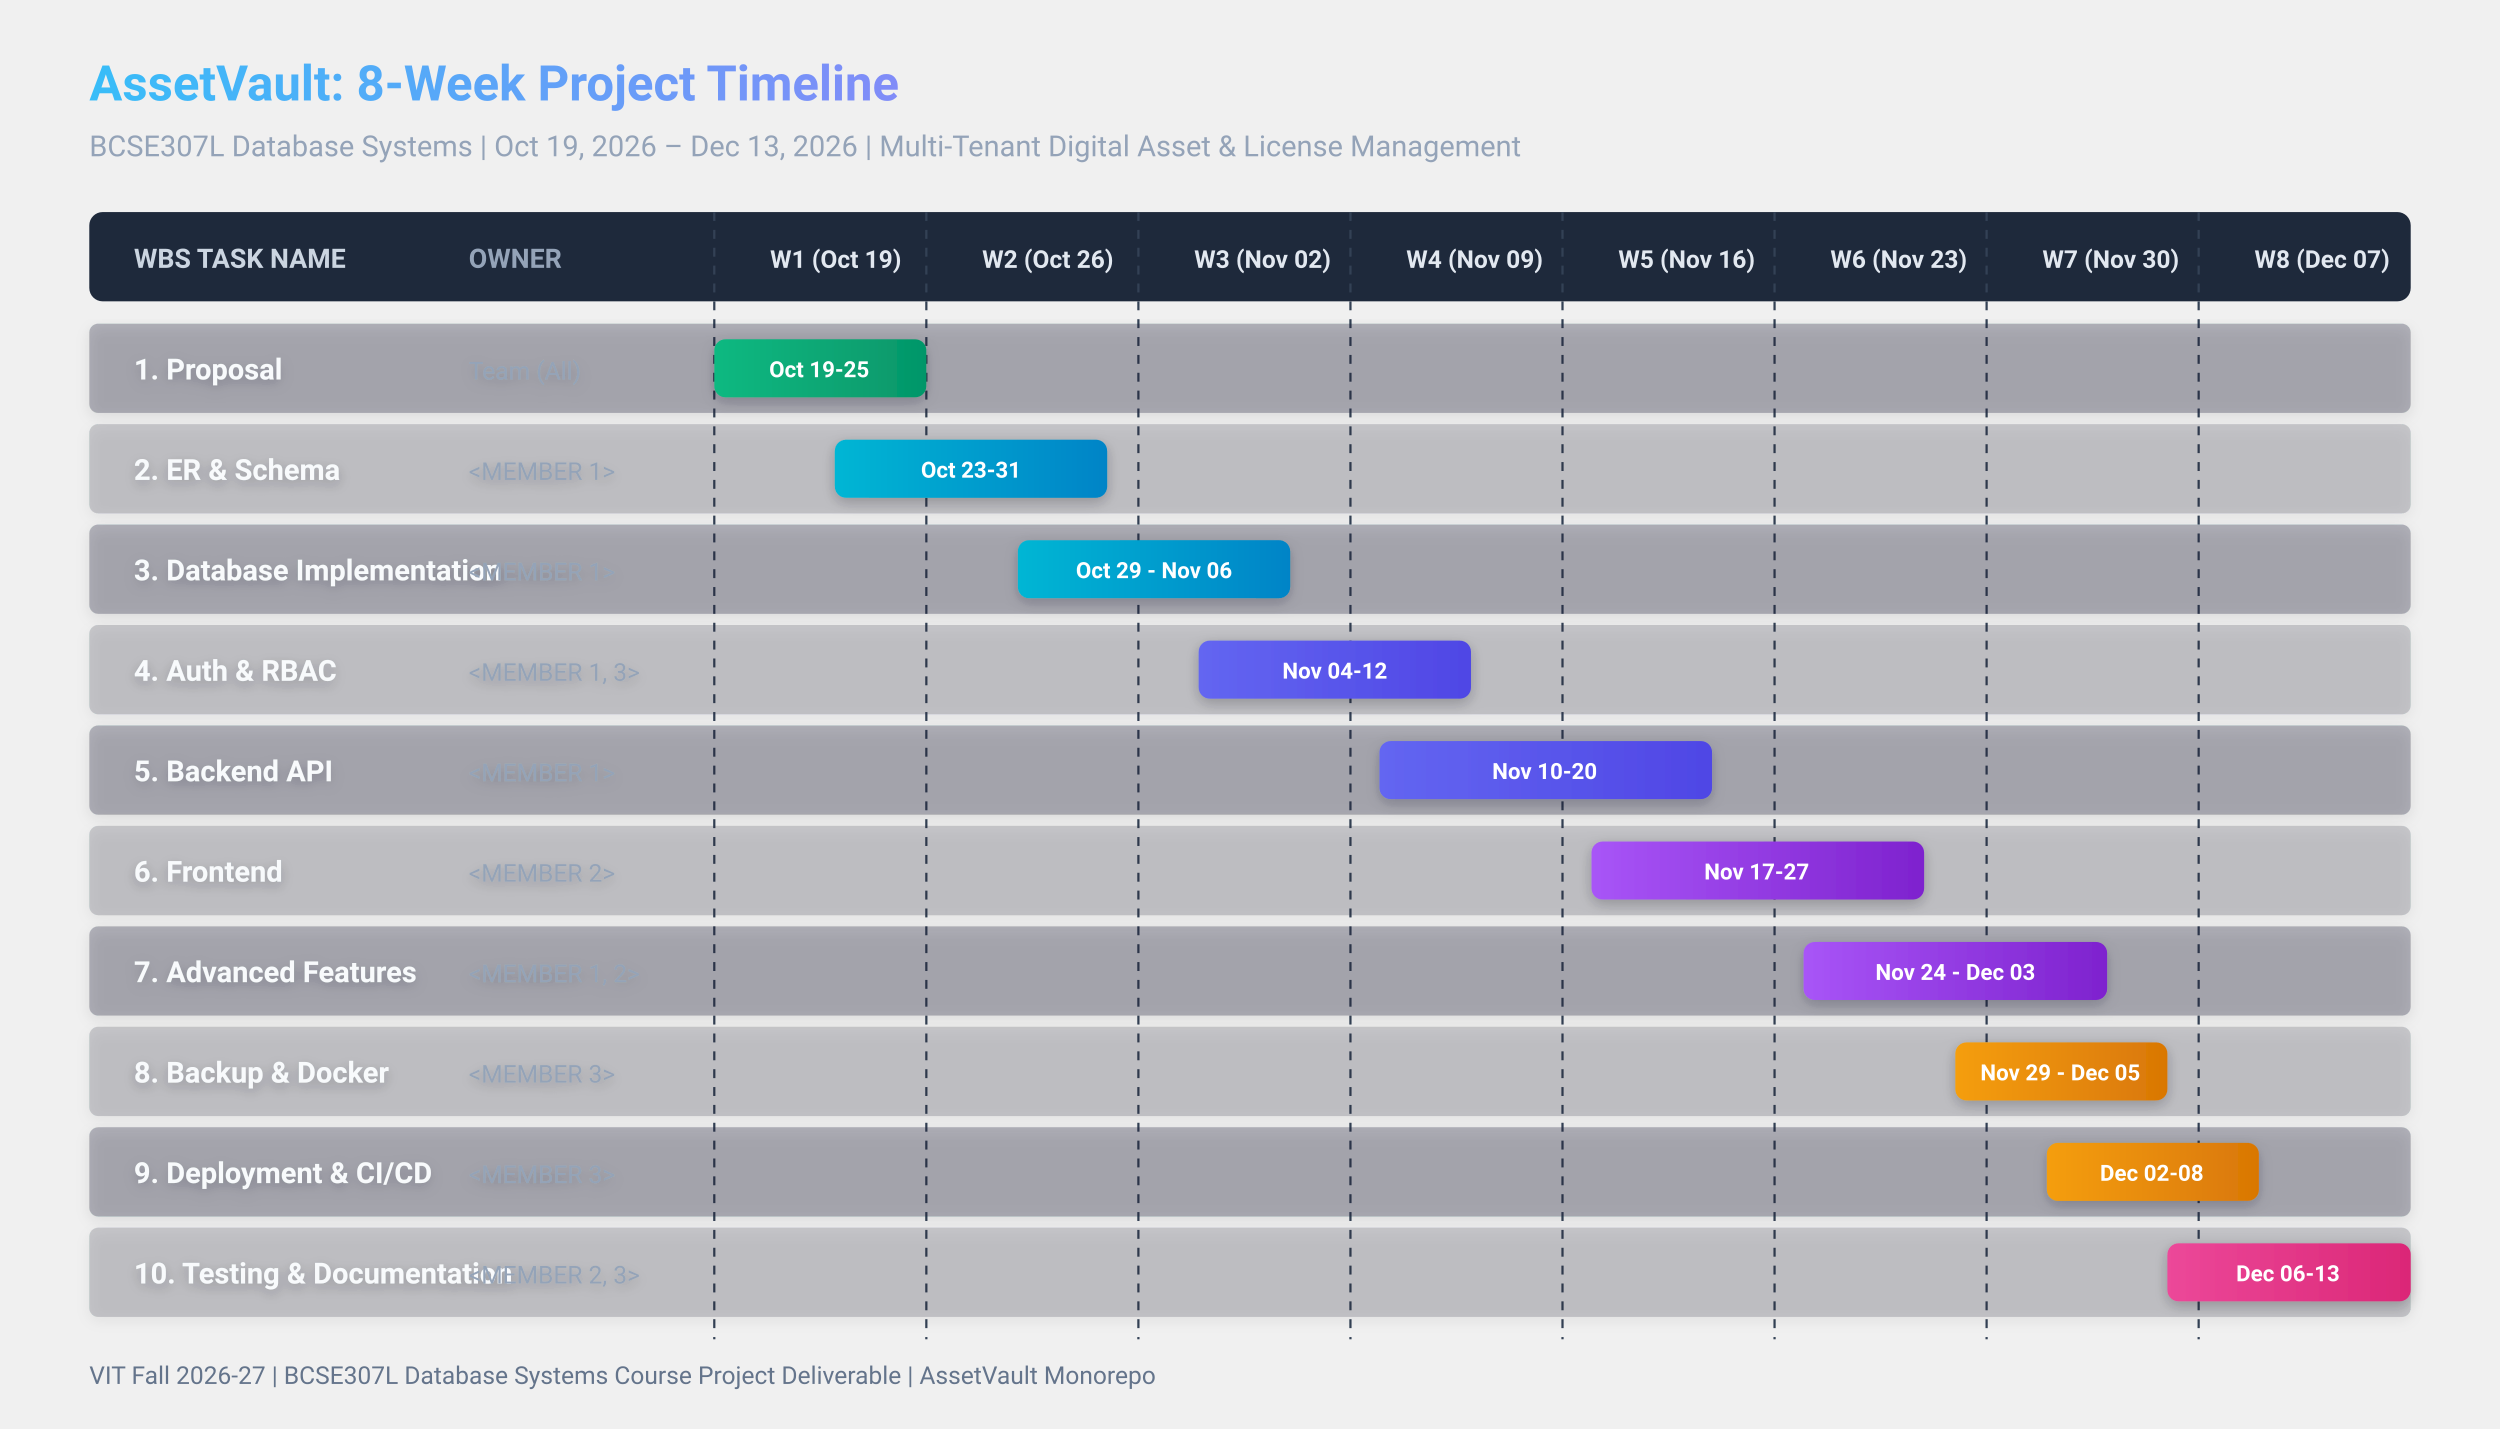
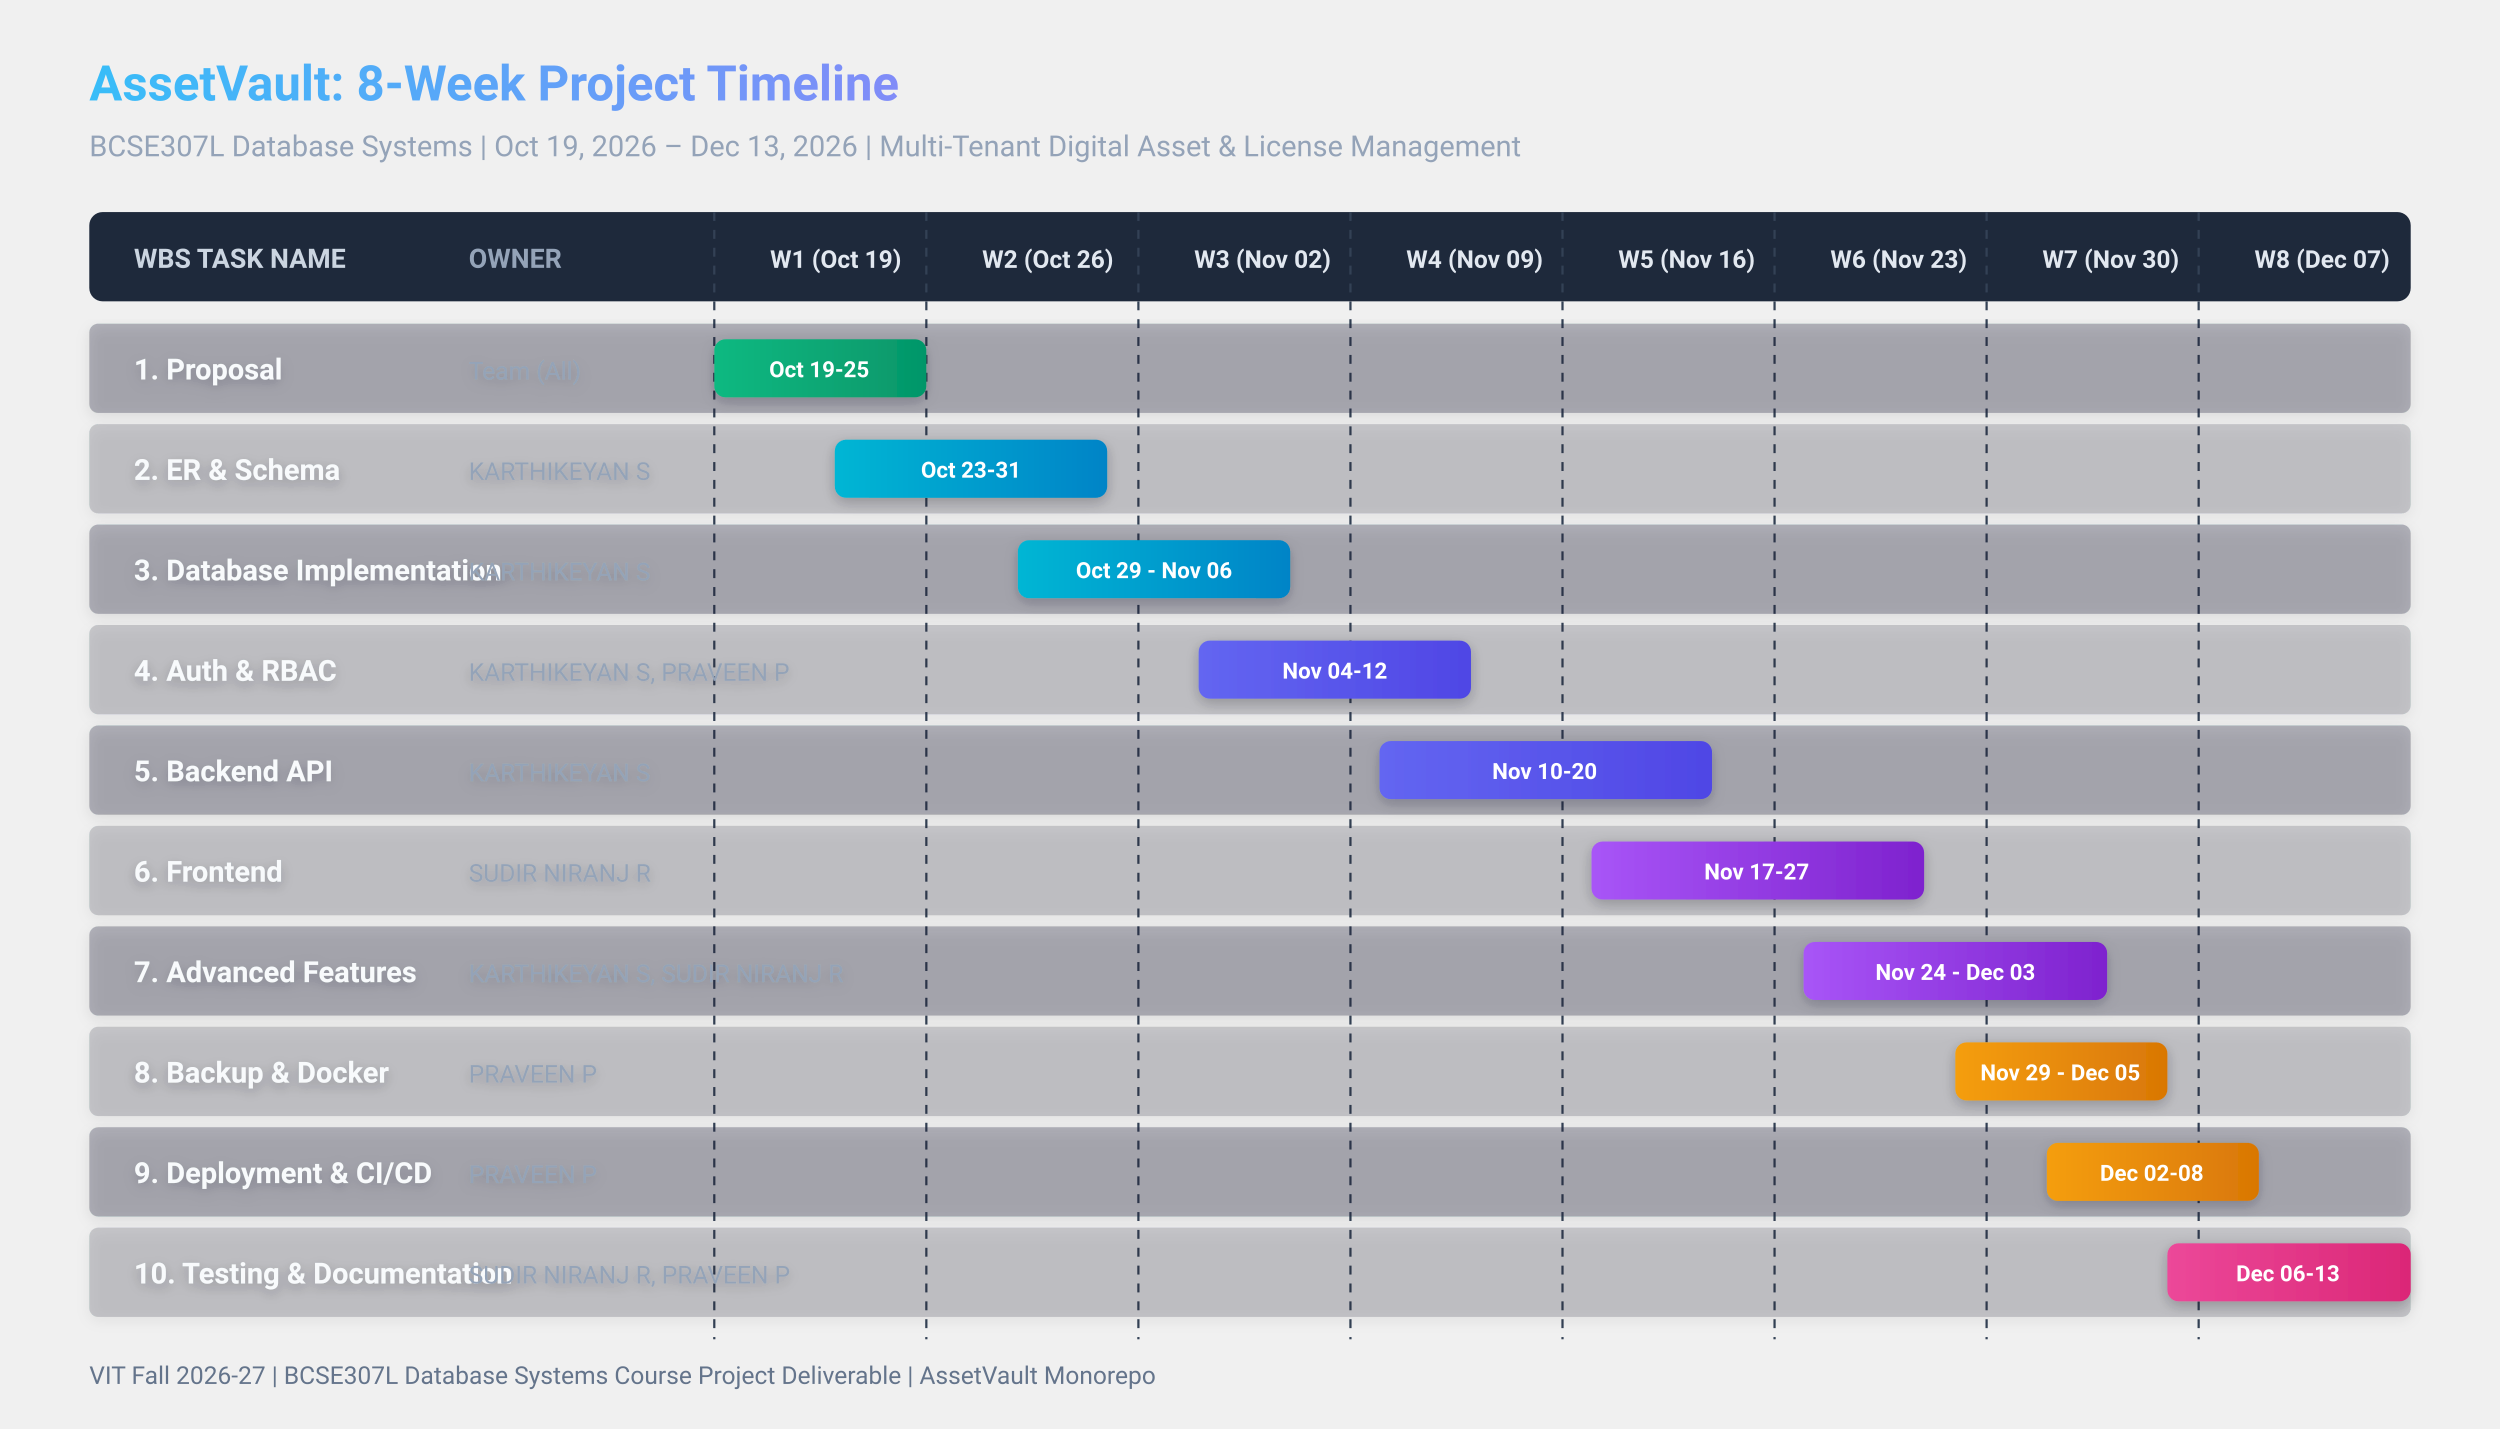
<svg xmlns="http://www.w3.org/2000/svg" viewBox="0 0 1120 640" width="100%" height="100%" style="background:#0f172a;font-family:-apple-system,BlinkMacSystemFont,'Segoe UI',Roboto,Helvetica,Arial,sans-serif;">
  <defs>
    <linearGradient id="headerGrad" x1="0%" y1="0%" x2="100%" y2="0%">
      <stop offset="0%" stop-color="#38bdf8" />
      <stop offset="100%" stop-color="#818cf8" />
    </linearGradient>
    <linearGradient id="barGrad1" x1="0%" y1="0%" x2="100%" y2="0%">
      <stop offset="0%" stop-color="#10b981" />
      <stop offset="100%" stop-color="#059669" />
    </linearGradient>
    <linearGradient id="barGrad2" x1="0%" y1="0%" x2="100%" y2="0%">
      <stop offset="0%" stop-color="#06b6d4" />
      <stop offset="100%" stop-color="#0284c7" />
    </linearGradient>
    <linearGradient id="barGrad3" x1="0%" y1="0%" x2="100%" y2="0%">
      <stop offset="0%" stop-color="#6366f1" />
      <stop offset="100%" stop-color="#4f46e5" />
    </linearGradient>
    <linearGradient id="barGrad4" x1="0%" y1="0%" x2="100%" y2="0%">
      <stop offset="0%" stop-color="#a855f7" />
      <stop offset="100%" stop-color="#7e22ce" />
    </linearGradient>
    <linearGradient id="barGrad5" x1="0%" y1="0%" x2="100%" y2="0%">
      <stop offset="0%" stop-color="#ec4899" />
      <stop offset="100%" stop-color="#db2777" />
    </linearGradient>
    <linearGradient id="barGrad6" x1="0%" y1="0%" x2="100%" y2="0%">
      <stop offset="0%" stop-color="#f59e0b" />
      <stop offset="100%" stop-color="#d97706" />
    </linearGradient>
    <filter id="shadow" x="-5%" y="-10%" width="110%" height="130%">
      <feDropShadow dx="0" dy="2" stdDeviation="3" flood-opacity="0.3" />
    </filter>
  </defs>
  <text x="40" y="45" font-size="22" font-weight="700" fill="url(#headerGrad)">AssetVault: 8-Week Project Timeline</text>
  <text x="40" y="70" font-size="13" fill="#94a3b8">BCSE307L Database Systems | Oct 19, 2026 – Dec 13, 2026 | Multi-Tenant Digital Asset &amp; License Management</text>
  <rect x="40" y="95" width="1040" height="40" rx="6" fill="#1e293b" />
  <text x="60" y="120" font-size="12" font-weight="600" fill="#cbd5e1">WBS TASK NAME</text>
  <text x="210" y="120" font-size="12" font-weight="600" fill="#94a3b8">OWNER</text>
  <line x1="320" y1="95" x2="320" y2="600" stroke="#334155" stroke-width="1" stroke-dasharray="4 4" />
  <text x="345" y="120" font-size="11" font-weight="600" fill="#e2e8f0">W1 (Oct 19)</text>
  <line x1="415" y1="95" x2="415" y2="600" stroke="#334155" stroke-width="1" stroke-dasharray="4 4" />
  <text x="440" y="120" font-size="11" font-weight="600" fill="#e2e8f0">W2 (Oct 26)</text>
  <line x1="510" y1="95" x2="510" y2="600" stroke="#334155" stroke-width="1" stroke-dasharray="4 4" />
  <text x="535" y="120" font-size="11" font-weight="600" fill="#e2e8f0">W3 (Nov 02)</text>
  <line x1="605" y1="95" x2="605" y2="600" stroke="#334155" stroke-width="1" stroke-dasharray="4 4" />
  <text x="630" y="120" font-size="11" font-weight="600" fill="#e2e8f0">W4 (Nov 09)</text>
  <line x1="700" y1="95" x2="700" y2="600" stroke="#334155" stroke-width="1" stroke-dasharray="4 4" />
  <text x="725" y="120" font-size="11" font-weight="600" fill="#e2e8f0">W5 (Nov 16)</text>
  <line x1="795" y1="95" x2="795" y2="600" stroke="#334155" stroke-width="1" stroke-dasharray="4 4" />
  <text x="820" y="120" font-size="11" font-weight="600" fill="#e2e8f0">W6 (Nov 23)</text>
  <line x1="890" y1="95" x2="890" y2="600" stroke="#334155" stroke-width="1" stroke-dasharray="4 4" />
  <text x="915" y="120" font-size="11" font-weight="600" fill="#e2e8f0">W7 (Nov 30)</text>
  <line x1="985" y1="95" x2="985" y2="600" stroke="#334155" stroke-width="1" stroke-dasharray="4 4" />
  <text x="1010" y="120" font-size="11" font-weight="600" fill="#e2e8f0">W8 (Dec 07)</text>
  <g filter="url(#shadow)">
    <rect x="40" y="145" width="1040" height="40" rx="4" fill="#1e293b" fill-opacity="0.3" />
    <text x="60" y="170" font-size="13" font-weight="600" fill="#f8fafc">1. Proposal</text>
    <text x="210" y="170" font-size="11" fill="#94a3b8">Team (All)</text>
    <rect x="320" y="152" width="95" height="26" rx="5" fill="url(#barGrad1)" />
    <text x="367" y="169" font-size="10" font-weight="600" fill="#ffffff" text-anchor="middle">Oct 19-25</text>
  </g>
  <g filter="url(#shadow)">
    <rect x="40" y="190" width="1040" height="40" rx="4" fill="#1e293b" fill-opacity="0.2" />
    <text x="60" y="215" font-size="13" font-weight="600" fill="#f8fafc">2. ER &amp; Schema</text>
-     <text x="210" y="215" font-size="11" fill="#94a3b8">&lt;MEMBER 1&gt;</text>
+     <text x="210" y="215" font-size="11" fill="#94a3b8">KARTHIKEYAN S</text>
    <rect x="374" y="197" width="122" height="26" rx="5" fill="url(#barGrad2)" />
    <text x="435" y="214" font-size="10" font-weight="600" fill="#ffffff" text-anchor="middle">Oct 23-31</text>
  </g>
  <g filter="url(#shadow)">
    <rect x="40" y="235" width="1040" height="40" rx="4" fill="#1e293b" fill-opacity="0.3" />
    <text x="60" y="260" font-size="13" font-weight="600" fill="#f8fafc">3. Database Implementation</text>
-     <text x="210" y="260" font-size="11" fill="#94a3b8">&lt;MEMBER 1&gt;</text>
+     <text x="210" y="260" font-size="11" fill="#94a3b8">KARTHIKEYAN S</text>
    <rect x="456" y="242" width="122" height="26" rx="5" fill="url(#barGrad2)" />
    <text x="517" y="259" font-size="10" font-weight="600" fill="#ffffff" text-anchor="middle">Oct 29 - Nov 06</text>
  </g>
  <g filter="url(#shadow)">
    <rect x="40" y="280" width="1040" height="40" rx="4" fill="#1e293b" fill-opacity="0.2" />
    <text x="60" y="305" font-size="13" font-weight="600" fill="#f8fafc">4. Auth &amp; RBAC</text>
-     <text x="210" y="305" font-size="11" fill="#94a3b8">&lt;MEMBER 1, 3&gt;</text>
+     <text x="210" y="305" font-size="11" fill="#94a3b8">KARTHIKEYAN S, PRAVEEN P</text>
    <rect x="537" y="287" width="122" height="26" rx="5" fill="url(#barGrad3)" />
    <text x="598" y="304" font-size="10" font-weight="600" fill="#ffffff" text-anchor="middle">Nov 04-12</text>
  </g>
  <g filter="url(#shadow)">
    <rect x="40" y="325" width="1040" height="40" rx="4" fill="#1e293b" fill-opacity="0.3" />
    <text x="60" y="350" font-size="13" font-weight="600" fill="#f8fafc">5. Backend API</text>
-     <text x="210" y="350" font-size="11" fill="#94a3b8">&lt;MEMBER 1&gt;</text>
+     <text x="210" y="350" font-size="11" fill="#94a3b8">KARTHIKEYAN S</text>
    <rect x="618" y="332" width="149" height="26" rx="5" fill="url(#barGrad3)" />
    <text x="692" y="349" font-size="10" font-weight="600" fill="#ffffff" text-anchor="middle">Nov 10-20</text>
  </g>
  <g filter="url(#shadow)">
    <rect x="40" y="370" width="1040" height="40" rx="4" fill="#1e293b" fill-opacity="0.2" />
    <text x="60" y="395" font-size="13" font-weight="600" fill="#f8fafc">6. Frontend</text>
-     <text x="210" y="395" font-size="11" fill="#94a3b8">&lt;MEMBER 2&gt;</text>
+     <text x="210" y="395" font-size="11" fill="#94a3b8">SUDIR NIRANJ R</text>
    <rect x="713" y="377" width="149" height="26" rx="5" fill="url(#barGrad4)" />
    <text x="787" y="394" font-size="10" font-weight="600" fill="#ffffff" text-anchor="middle">Nov 17-27</text>
  </g>
  <g filter="url(#shadow)">
    <rect x="40" y="415" width="1040" height="40" rx="4" fill="#1e293b" fill-opacity="0.3" />
    <text x="60" y="440" font-size="13" font-weight="600" fill="#f8fafc">7. Advanced Features</text>
-     <text x="210" y="440" font-size="11" fill="#94a3b8">&lt;MEMBER 1, 2&gt;</text>
+     <text x="210" y="440" font-size="11" fill="#94a3b8">KARTHIKEYAN S, SUDIR NIRANJ R</text>
    <rect x="808" y="422" width="136" height="26" rx="5" fill="url(#barGrad4)" />
    <text x="876" y="439" font-size="10" font-weight="600" fill="#ffffff" text-anchor="middle">Nov 24 - Dec 03</text>
  </g>
  <g filter="url(#shadow)">
    <rect x="40" y="460" width="1040" height="40" rx="4" fill="#1e293b" fill-opacity="0.2" />
    <text x="60" y="485" font-size="13" font-weight="600" fill="#f8fafc">8. Backup &amp; Docker</text>
-     <text x="210" y="485" font-size="11" fill="#94a3b8">&lt;MEMBER 3&gt;</text>
+     <text x="210" y="485" font-size="11" fill="#94a3b8">PRAVEEN P</text>
    <rect x="876" y="467" width="95" height="26" rx="5" fill="url(#barGrad6)" />
    <text x="923" y="484" font-size="10" font-weight="600" fill="#ffffff" text-anchor="middle">Nov 29 - Dec 05</text>
  </g>
  <g filter="url(#shadow)">
    <rect x="40" y="505" width="1040" height="40" rx="4" fill="#1e293b" fill-opacity="0.3" />
    <text x="60" y="530" font-size="13" font-weight="600" fill="#f8fafc">9. Deployment &amp; CI/CD</text>
-     <text x="210" y="530" font-size="11" fill="#94a3b8">&lt;MEMBER 3&gt;</text>
+     <text x="210" y="530" font-size="11" fill="#94a3b8">PRAVEEN P</text>
    <rect x="917" y="512" width="95" height="26" rx="5" fill="url(#barGrad6)" />
    <text x="964" y="529" font-size="10" font-weight="600" fill="#ffffff" text-anchor="middle">Dec 02-08</text>
  </g>
  <g filter="url(#shadow)">
    <rect x="40" y="550" width="1040" height="40" rx="4" fill="#1e293b" fill-opacity="0.2" />
    <text x="60" y="575" font-size="13" font-weight="600" fill="#f8fafc">10. Testing &amp; Documentation</text>
-     <text x="210" y="575" font-size="11" fill="#94a3b8">&lt;MEMBER 2, 3&gt;</text>
+     <text x="210" y="575" font-size="11" fill="#94a3b8">SUDIR NIRANJ R, PRAVEEN P</text>
    <rect x="971" y="557" width="109" height="26" rx="5" fill="url(#barGrad5)" />
    <text x="1025" y="574" font-size="10" font-weight="600" fill="#ffffff" text-anchor="middle">Dec 06-13</text>
  </g>
  <text x="40" y="620" font-size="11" fill="#64748b">VIT Fall 2026-27 | BCSE307L Database Systems Course Project Deliverable | AssetVault Monorepo</text>
</svg>
